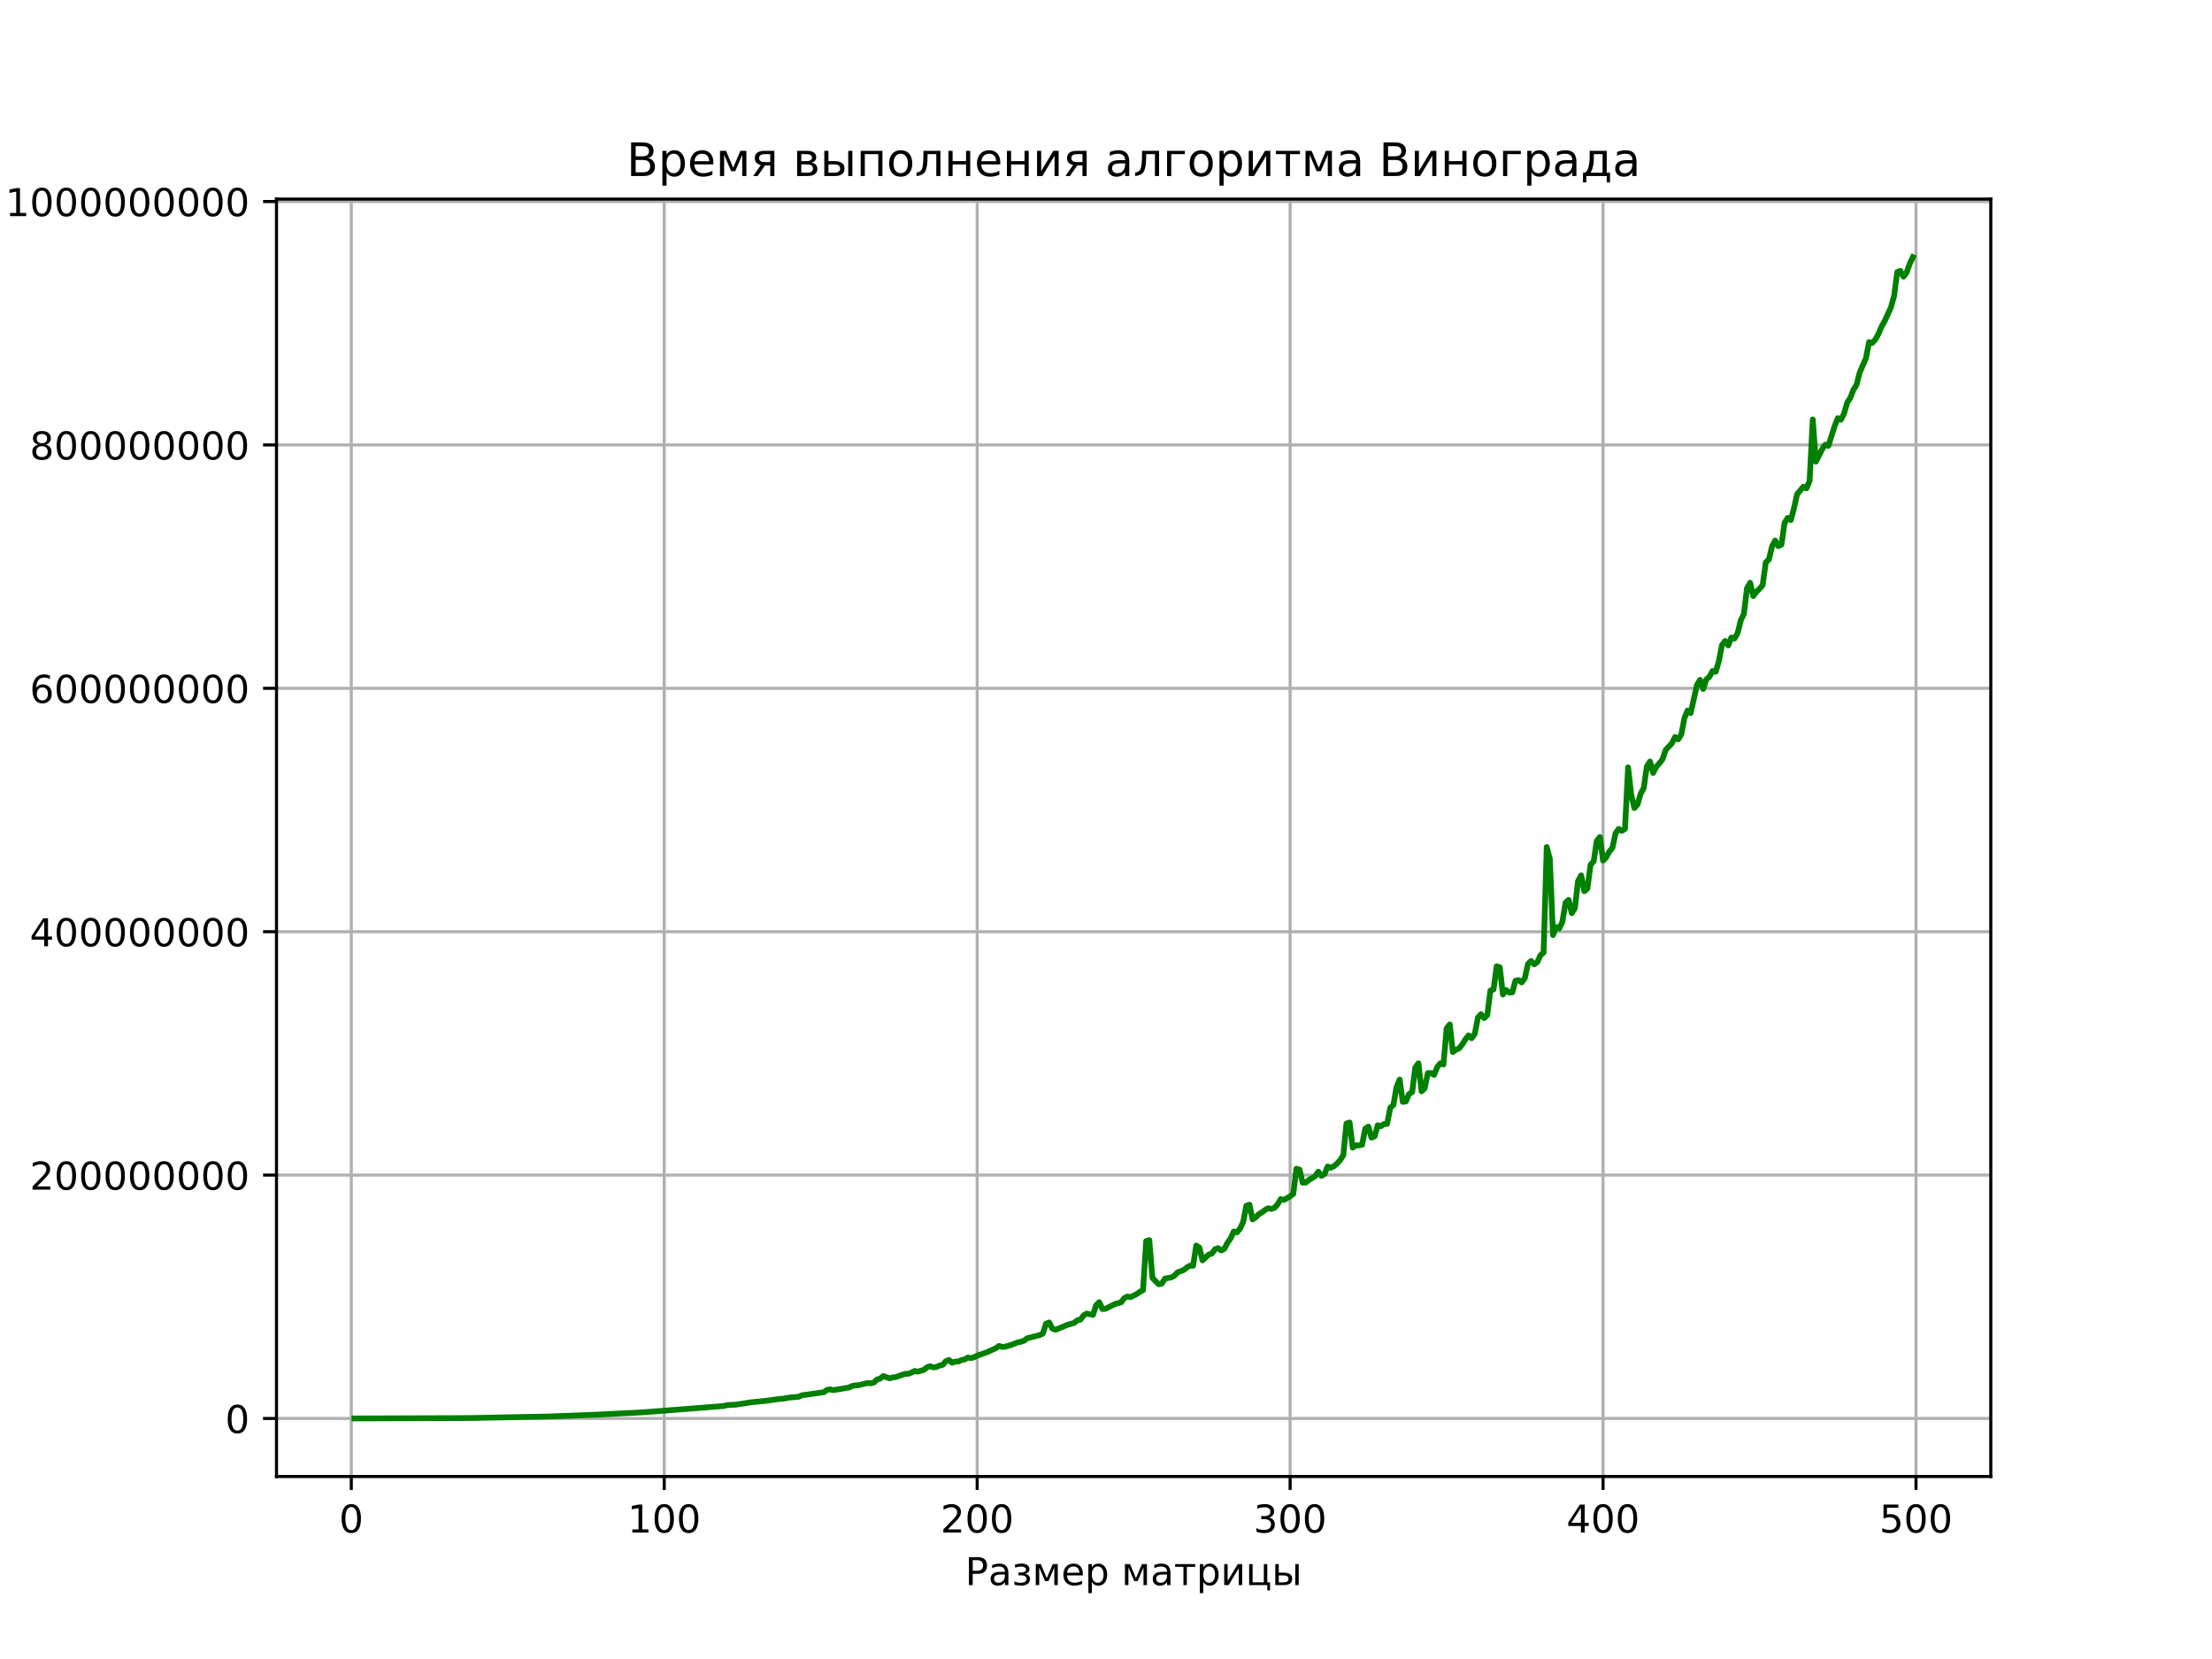
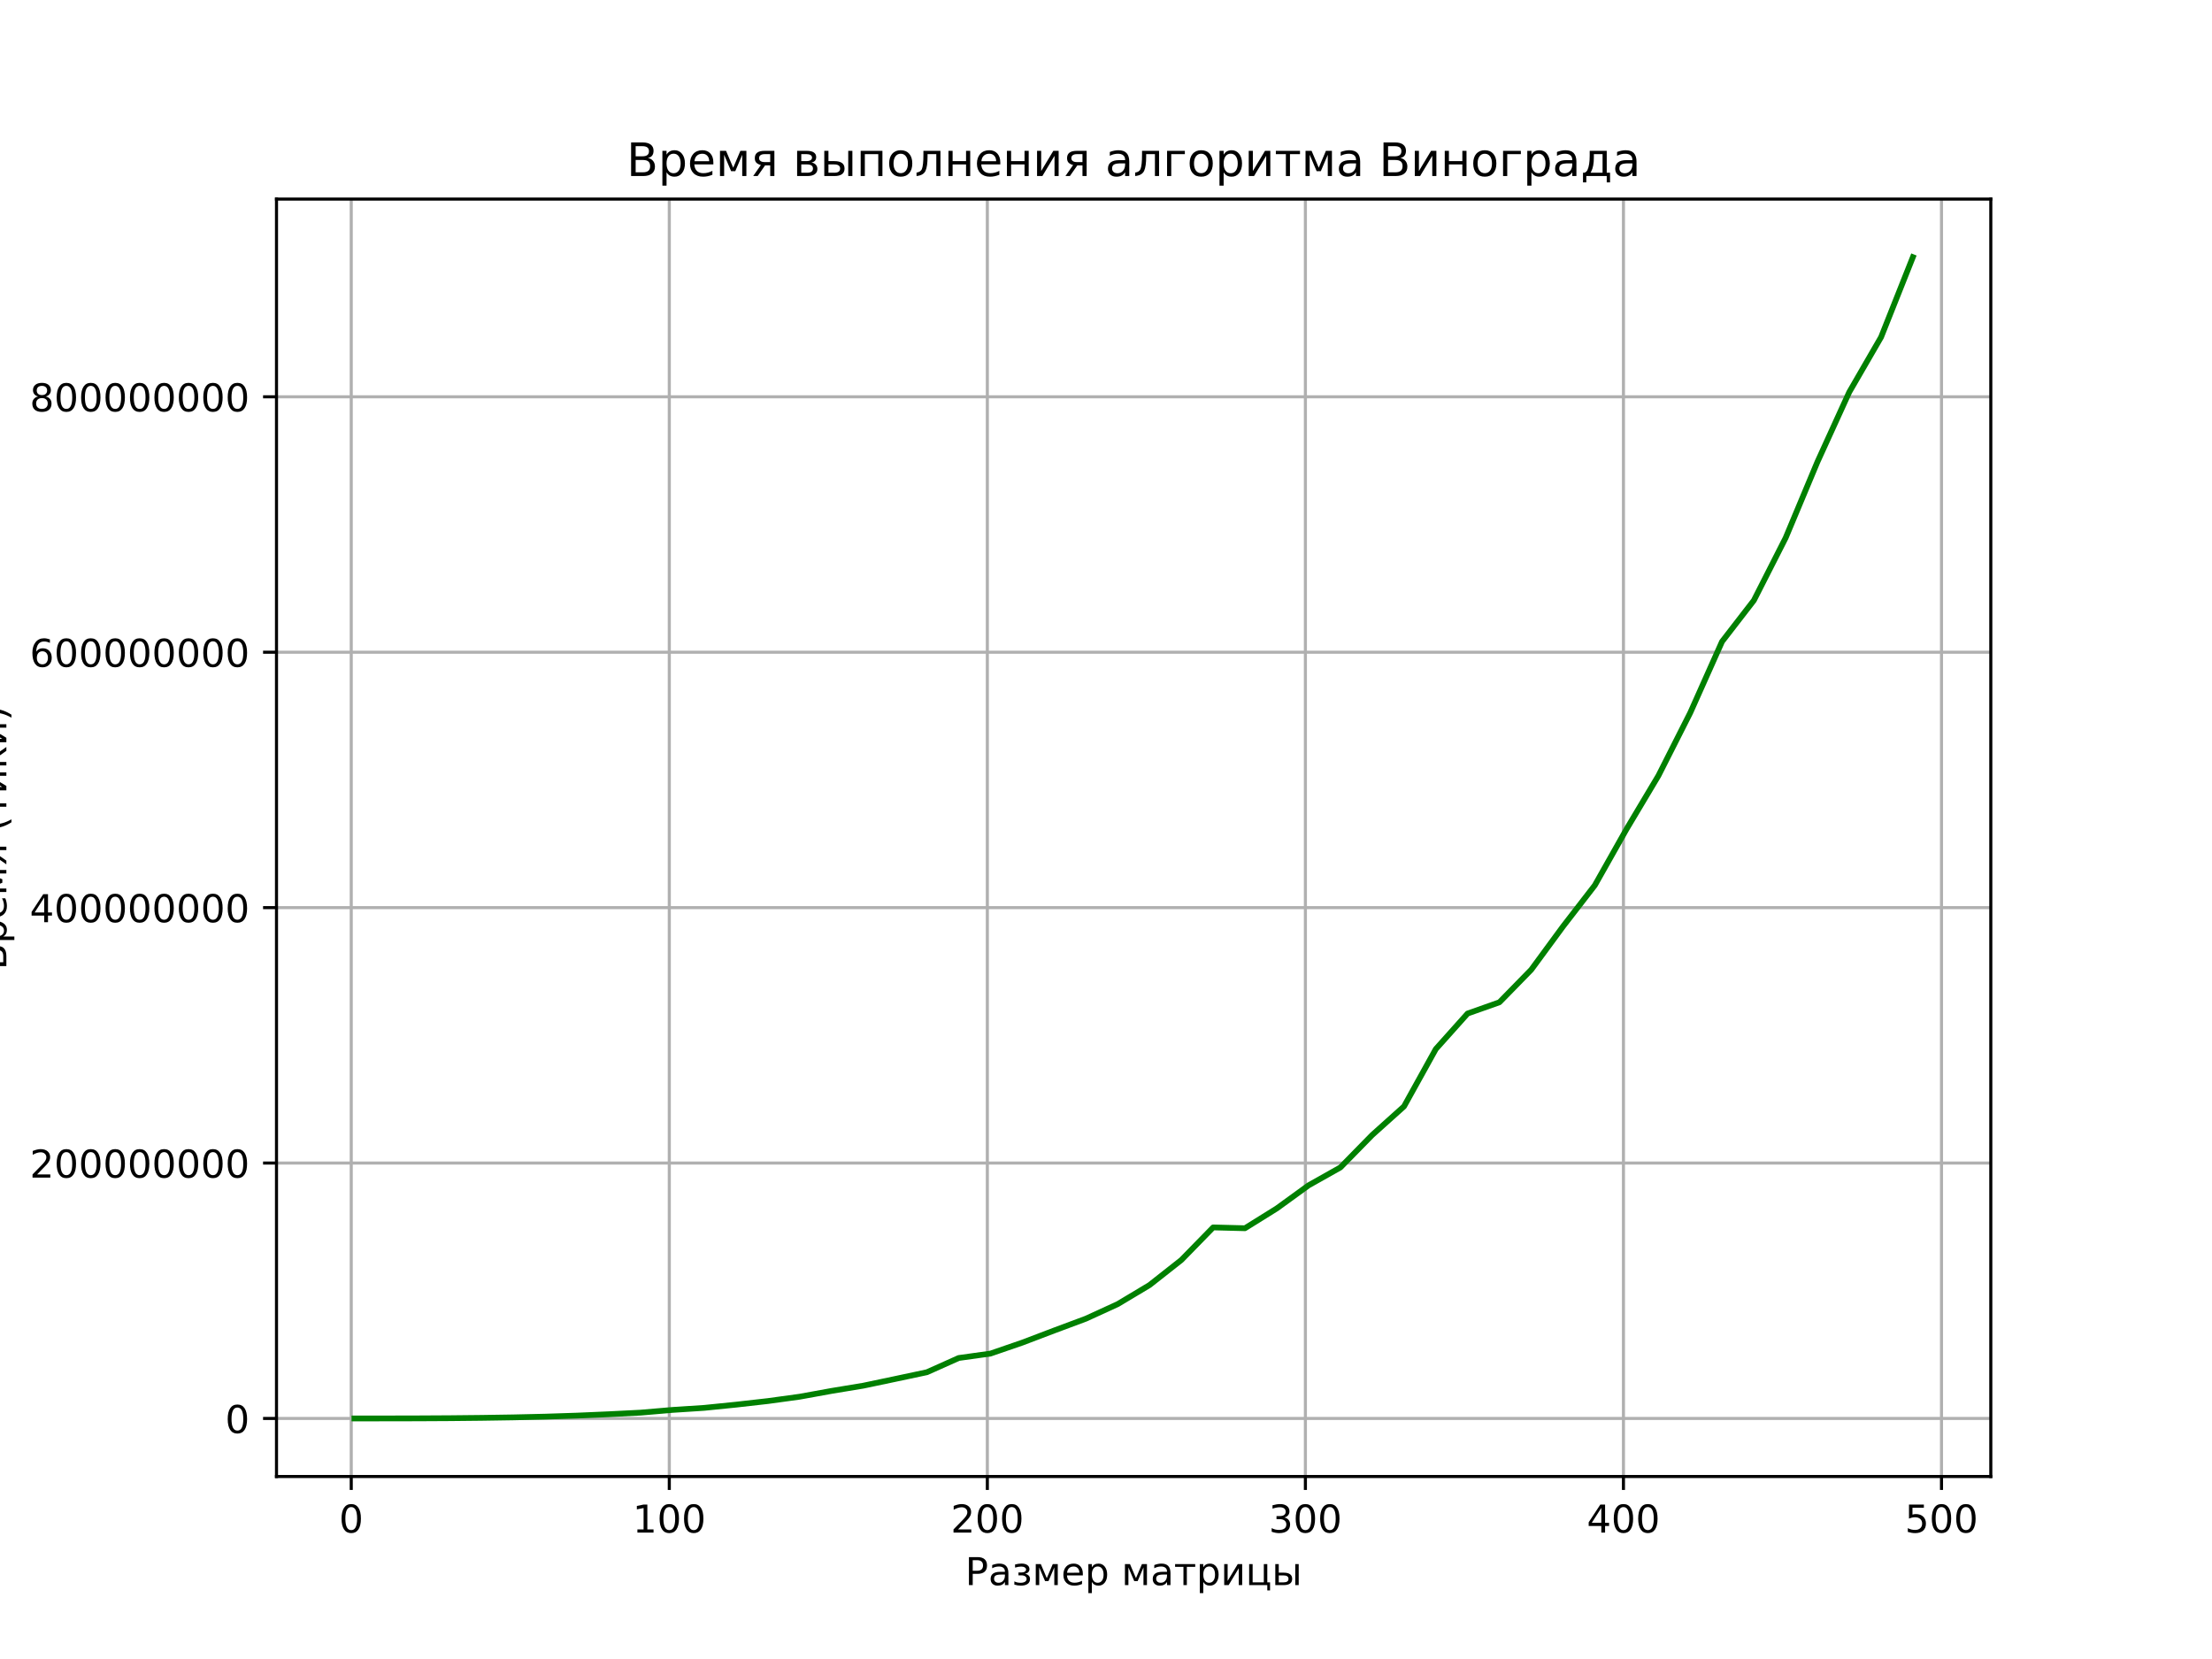
<svg xmlns="http://www.w3.org/2000/svg" xmlns:xlink="http://www.w3.org/1999/xlink" width="576pt" height="432pt" viewBox="0 0 576 432" version="1.1">
  <defs>
    <style type="text/css">*{stroke-linejoin: round; stroke-linecap: butt}</style>
  </defs>
  <g id="figure_1">
    <g id="patch_1">
      <path d="M 0 432  L 576 432  L 576 0  L 0 0  z " style="fill: #ffffff" />
    </g>
    <g id="axes_1">
      <g id="patch_2">
        <path d="M 72 384.48  L 518.4 384.48  L 518.4 51.84  L 72 51.84  z " style="fill: #ffffff" />
      </g>
      <g id="matplotlib.axis_1">
        <g id="xtick_1">
          <g id="line2d_1">
-             <path d="M 91.476 384.48  L 91.476 51.84  " clip-path="url(#pe9d7e190f7)" style="fill: none; stroke: #b0b0b0; stroke-width: 0.8; stroke-linecap: square" />
+             <path d="M 91.463 384.48  L 91.463 51.84  " clip-path="url(#p5a34144f8d)" style="fill: none; stroke: #b0b0b0; stroke-width: 0.8; stroke-linecap: square" />
          </g>
          <g id="line2d_2">
            <defs>
-               <path id="mbb946b64a4" d="M 0 0  L 0 3.5  " style="stroke: #000000; stroke-width: 0.8" />
+               <path id="m8c28c5c00b" d="M 0 0  L 0 3.5  " style="stroke: #000000; stroke-width: 0.8" />
            </defs>
            <g>
-               <use xlink:href="#mbb946b64a4" x="91.476" y="384.48" style="stroke: #000000; stroke-width: 0.8" />
+               <use xlink:href="#m8c28c5c00b" x="91.463" y="384.48" style="stroke: #000000; stroke-width: 0.8" />
            </g>
          </g>
          <g id="text_1">
-             <g transform="translate(88.29476 399.0784) scale(0.1 -0.1)">
+             <g transform="translate(88.28146 399.0784) scale(0.1 -0.1)">
              <defs>
                <path id="DejaVuSans-30" d="M 2034 4250  Q 1547 4250 1301 3770  Q 1056 3291 1056 2328  Q 1056 1369 1301 889  Q 1547 409 2034 409  Q 2525 409 2770 889  Q 3016 1369 3016 2328  Q 3016 3291 2770 3770  Q 2525 4250 2034 4250  z M 2034 4750  Q 2819 4750 3233 4129  Q 3647 3509 3647 2328  Q 3647 1150 3233 529  Q 2819 -91 2034 -91  Q 1250 -91 836 529  Q 422 1150 422 2328  Q 422 3509 836 4129  Q 1250 4750 2034 4750  z " transform="scale(0.015625)" />
              </defs>
              <use xlink:href="#DejaVuSans-30" />
            </g>
          </g>
        </g>
        <g id="xtick_2">
          <g id="line2d_3">
-             <path d="M 172.966 384.48  L 172.966 51.84  " clip-path="url(#pe9d7e190f7)" style="fill: none; stroke: #b0b0b0; stroke-width: 0.8; stroke-linecap: square" />
+             <path d="M 174.283 384.48  L 174.283 51.84  " clip-path="url(#p5a34144f8d)" style="fill: none; stroke: #b0b0b0; stroke-width: 0.8; stroke-linecap: square" />
          </g>
          <g id="line2d_4">
            <g>
-               <use xlink:href="#mbb946b64a4" x="172.966" y="384.48" style="stroke: #000000; stroke-width: 0.8" />
+               <use xlink:href="#m8c28c5c00b" x="174.283" y="384.48" style="stroke: #000000; stroke-width: 0.8" />
            </g>
          </g>
          <g id="text_2">
-             <g transform="translate(163.4219 399.0784) scale(0.1 -0.1)">
+             <g transform="translate(164.739 399.0784) scale(0.1 -0.1)">
              <defs>
                <path id="DejaVuSans-31" d="M 794 531  L 1825 531  L 1825 4091  L 703 3866  L 703 4441  L 1819 4666  L 2450 4666  L 2450 531  L 3481 531  L 3481 0  L 794 0  L 794 531  z " transform="scale(0.015625)" />
              </defs>
              <use xlink:href="#DejaVuSans-31" />
              <use xlink:href="#DejaVuSans-30" transform="translate(63.62305 0)" />
              <use xlink:href="#DejaVuSans-30" transform="translate(127.2461 0)" />
            </g>
          </g>
        </g>
        <g id="xtick_3">
          <g id="line2d_5">
-             <path d="M 254.455 384.48  L 254.455 51.84  " clip-path="url(#pe9d7e190f7)" style="fill: none; stroke: #b0b0b0; stroke-width: 0.8; stroke-linecap: square" />
+             <path d="M 257.103 384.48  L 257.103 51.84  " clip-path="url(#p5a34144f8d)" style="fill: none; stroke: #b0b0b0; stroke-width: 0.8; stroke-linecap: square" />
          </g>
          <g id="line2d_6">
            <g>
-               <use xlink:href="#mbb946b64a4" x="254.455" y="384.48" style="stroke: #000000; stroke-width: 0.8" />
+               <use xlink:href="#m8c28c5c00b" x="257.103" y="384.48" style="stroke: #000000; stroke-width: 0.8" />
            </g>
          </g>
          <g id="text_3">
-             <g transform="translate(244.9115 399.0784) scale(0.1 -0.1)">
+             <g transform="translate(247.559 399.0784) scale(0.1 -0.1)">
              <defs>
                <path id="DejaVuSans-32" d="M 1228 531  L 3431 531  L 3431 0  L 469 0  L 469 531  Q 828 903 1448 1529  Q 2069 2156 2228 2338  Q 2531 2678 2651 2914  Q 2772 3150 2772 3378  Q 2772 3750 2511 3984  Q 2250 4219 1831 4219  Q 1534 4219 1204 4116  Q 875 4013 500 3803  L 500 4441  Q 881 4594 1212 4672  Q 1544 4750 1819 4750  Q 2544 4750 2975 4387  Q 3406 4025 3406 3419  Q 3406 3131 3298 2873  Q 3191 2616 2906 2266  Q 2828 2175 2409 1742  Q 1991 1309 1228 531  z " transform="scale(0.015625)" />
              </defs>
              <use xlink:href="#DejaVuSans-32" />
              <use xlink:href="#DejaVuSans-30" transform="translate(63.62305 0)" />
              <use xlink:href="#DejaVuSans-30" transform="translate(127.2461 0)" />
            </g>
          </g>
        </g>
        <g id="xtick_4">
          <g id="line2d_7">
-             <path d="M 335.945 384.48  L 335.945 51.84  " clip-path="url(#pe9d7e190f7)" style="fill: none; stroke: #b0b0b0; stroke-width: 0.8; stroke-linecap: square" />
+             <path d="M 339.923 384.48  L 339.923 51.84  " clip-path="url(#p5a34144f8d)" style="fill: none; stroke: #b0b0b0; stroke-width: 0.8; stroke-linecap: square" />
          </g>
          <g id="line2d_8">
            <g>
-               <use xlink:href="#mbb946b64a4" x="335.945" y="384.48" style="stroke: #000000; stroke-width: 0.8" />
+               <use xlink:href="#m8c28c5c00b" x="339.923" y="384.48" style="stroke: #000000; stroke-width: 0.8" />
            </g>
          </g>
          <g id="text_4">
-             <g transform="translate(326.401 399.0784) scale(0.1 -0.1)">
+             <g transform="translate(330.3791 399.0784) scale(0.1 -0.1)">
              <defs>
                <path id="DejaVuSans-33" d="M 2597 2516  Q 3050 2419 3304 2112  Q 3559 1806 3559 1356  Q 3559 666 3084 287  Q 2609 -91 1734 -91  Q 1441 -91 1130 -33  Q 819 25 488 141  L 488 750  Q 750 597 1062 519  Q 1375 441 1716 441  Q 2309 441 2620 675  Q 2931 909 2931 1356  Q 2931 1769 2642 2001  Q 2353 2234 1838 2234  L 1294 2234  L 1294 2753  L 1863 2753  Q 2328 2753 2575 2939  Q 2822 3125 2822 3475  Q 2822 3834 2567 4026  Q 2313 4219 1838 4219  Q 1578 4219 1281 4162  Q 984 4106 628 3988  L 628 4550  Q 988 4650 1302 4700  Q 1616 4750 1894 4750  Q 2613 4750 3031 4423  Q 3450 4097 3450 3541  Q 3450 3153 3228 2886  Q 3006 2619 2597 2516  z " transform="scale(0.015625)" />
              </defs>
              <use xlink:href="#DejaVuSans-33" />
              <use xlink:href="#DejaVuSans-30" transform="translate(63.62305 0)" />
              <use xlink:href="#DejaVuSans-30" transform="translate(127.2461 0)" />
            </g>
          </g>
        </g>
        <g id="xtick_5">
          <g id="line2d_9">
-             <path d="M 417.434 384.48  L 417.434 51.84  " clip-path="url(#pe9d7e190f7)" style="fill: none; stroke: #b0b0b0; stroke-width: 0.8; stroke-linecap: square" />
+             <path d="M 422.743 384.48  L 422.743 51.84  " clip-path="url(#p5a34144f8d)" style="fill: none; stroke: #b0b0b0; stroke-width: 0.8; stroke-linecap: square" />
          </g>
          <g id="line2d_10">
            <g>
-               <use xlink:href="#mbb946b64a4" x="417.434" y="384.48" style="stroke: #000000; stroke-width: 0.8" />
+               <use xlink:href="#m8c28c5c00b" x="422.743" y="384.48" style="stroke: #000000; stroke-width: 0.8" />
            </g>
          </g>
          <g id="text_5">
-             <g transform="translate(407.8906 399.0784) scale(0.1 -0.1)">
+             <g transform="translate(413.1991 399.0784) scale(0.1 -0.1)">
              <defs>
                <path id="DejaVuSans-34" d="M 2419 4116  L 825 1625  L 2419 1625  L 2419 4116  z M 2253 4666  L 3047 4666  L 3047 1625  L 3713 1625  L 3713 1100  L 3047 1100  L 3047 0  L 2419 0  L 2419 1100  L 313 1100  L 313 1709  L 2253 4666  z " transform="scale(0.015625)" />
              </defs>
              <use xlink:href="#DejaVuSans-34" />
              <use xlink:href="#DejaVuSans-30" transform="translate(63.62305 0)" />
              <use xlink:href="#DejaVuSans-30" transform="translate(127.2461 0)" />
            </g>
          </g>
        </g>
        <g id="xtick_6">
          <g id="line2d_11">
-             <path d="M 498.924 384.48  L 498.924 51.84  " clip-path="url(#pe9d7e190f7)" style="fill: none; stroke: #b0b0b0; stroke-width: 0.8; stroke-linecap: square" />
+             <path d="M 505.563 384.48  L 505.563 51.84  " clip-path="url(#p5a34144f8d)" style="fill: none; stroke: #b0b0b0; stroke-width: 0.8; stroke-linecap: square" />
          </g>
          <g id="line2d_12">
            <g>
-               <use xlink:href="#mbb946b64a4" x="498.924" y="384.48" style="stroke: #000000; stroke-width: 0.8" />
+               <use xlink:href="#m8c28c5c00b" x="505.563" y="384.48" style="stroke: #000000; stroke-width: 0.8" />
            </g>
          </g>
          <g id="text_6">
-             <g transform="translate(489.3802 399.0784) scale(0.1 -0.1)">
+             <g transform="translate(496.0191 399.0784) scale(0.1 -0.1)">
              <defs>
                <path id="DejaVuSans-35" d="M 691 4666  L 3169 4666  L 3169 4134  L 1269 4134  L 1269 2991  Q 1406 3038 1543 3061  Q 1681 3084 1819 3084  Q 2600 3084 3056 2656  Q 3513 2228 3513 1497  Q 3513 744 3044 326  Q 2575 -91 1722 -91  Q 1428 -91 1123 -41  Q 819 9 494 109  L 494 744  Q 775 591 1075 516  Q 1375 441 1709 441  Q 2250 441 2565 725  Q 2881 1009 2881 1497  Q 2881 1984 2565 2268  Q 2250 2553 1709 2553  Q 1456 2553 1204 2497  Q 953 2441 691 2322  L 691 4666  z " transform="scale(0.015625)" />
              </defs>
              <use xlink:href="#DejaVuSans-35" />
              <use xlink:href="#DejaVuSans-30" transform="translate(63.62305 0)" />
              <use xlink:href="#DejaVuSans-30" transform="translate(127.2461 0)" />
            </g>
          </g>
        </g>
        <g id="text_7">
          <g transform="translate(251.3281 412.7566) scale(0.1 -0.1)">
            <defs>
              <path id="DejaVuSans-420" d="M 1259 4147  L 1259 2394  L 2053 2394  Q 2494 2394 2734 2622  Q 2975 2850 2975 3272  Q 2975 3691 2734 3919  Q 2494 4147 2053 4147  L 1259 4147  z M 628 4666  L 2053 4666  Q 2838 4666 3239 4311  Q 3641 3956 3641 3272  Q 3641 2581 3239 2228  Q 2838 1875 2053 1875  L 1259 1875  L 1259 0  L 628 0  L 628 4666  z " transform="scale(0.015625)" />
              <path id="DejaVuSans-430" d="M 2194 1759  Q 1497 1759 1228 1600  Q 959 1441 959 1056  Q 959 750 1161 570  Q 1363 391 1709 391  Q 2188 391 2477 730  Q 2766 1069 2766 1631  L 2766 1759  L 2194 1759  z M 3341 1997  L 3341 0  L 2766 0  L 2766 531  Q 2569 213 2275 61  Q 1981 -91 1556 -91  Q 1019 -91 701 211  Q 384 513 384 1019  Q 384 1609 779 1909  Q 1175 2209 1959 2209  L 2766 2209  L 2766 2266  Q 2766 2663 2505 2880  Q 2244 3097 1772 3097  Q 1472 3097 1187 3025  Q 903 2953 641 2809  L 641 3341  Q 956 3463 1253 3523  Q 1550 3584 1831 3584  Q 2591 3584 2966 3190  Q 3341 2797 3341 1997  z " transform="scale(0.015625)" />
              <path id="DejaVuSans-437" d="M 2206 1888  Q 2594 1813 2809 1584  Q 3025 1356 3025 1019  Q 3025 478 2622 193  Q 2219 -91 1475 -91  Q 1225 -91 961 -47  Q 697 -3 416 84  L 416 619  Q 638 503 903 445  Q 1169 388 1459 388  Q 1931 388 2195 563  Q 2459 738 2459 1019  Q 2459 1294 2225 1461  Q 1991 1628 1563 1628  L 1100 1628  L 1100 2103  L 1584 2103  Q 1947 2103 2158 2242  Q 2369 2381 2369 2600  Q 2369 2800 2151 2944  Q 1934 3088 1563 3088  Q 1341 3088 1089 3047  Q 838 3006 534 2916  L 534 3438  Q 841 3513 1106 3550  Q 1372 3588 1609 3588  Q 2222 3588 2576 3342  Q 2931 3097 2931 2656  Q 2931 2366 2743 2164  Q 2556 1963 2206 1888  z " transform="scale(0.015625)" />
              <path id="DejaVuSans-43c" d="M 581 3500  L 1422 3500  L 2416 1156  L 3413 3500  L 4247 3500  L 4247 0  L 3669 0  L 3669 2950  L 2703 672  L 2128 672  L 1159 2950  L 1159 0  L 581 0  L 581 3500  z " transform="scale(0.015625)" />
              <path id="DejaVuSans-435" d="M 3597 1894  L 3597 1613  L 953 1613  Q 991 1019 1311 708  Q 1631 397 2203 397  Q 2534 397 2845 478  Q 3156 559 3463 722  L 3463 178  Q 3153 47 2828 -22  Q 2503 -91 2169 -91  Q 1331 -91 842 396  Q 353 884 353 1716  Q 353 2575 817 3079  Q 1281 3584 2069 3584  Q 2775 3584 3186 3129  Q 3597 2675 3597 1894  z M 3022 2063  Q 3016 2534 2758 2815  Q 2500 3097 2075 3097  Q 1594 3097 1305 2825  Q 1016 2553 972 2059  L 3022 2063  z " transform="scale(0.015625)" />
              <path id="DejaVuSans-440" d="M 1159 525  L 1159 -1331  L 581 -1331  L 581 3500  L 1159 3500  L 1159 2969  Q 1341 3281 1617 3432  Q 1894 3584 2278 3584  Q 2916 3584 3314 3078  Q 3713 2572 3713 1747  Q 3713 922 3314 415  Q 2916 -91 2278 -91  Q 1894 -91 1617 61  Q 1341 213 1159 525  z M 3116 1747  Q 3116 2381 2855 2742  Q 2594 3103 2138 3103  Q 1681 3103 1420 2742  Q 1159 2381 1159 1747  Q 1159 1113 1420 752  Q 1681 391 2138 391  Q 2594 391 2855 752  Q 3116 1113 3116 1747  z " transform="scale(0.015625)" />
              <path id="DejaVuSans-20" transform="scale(0.015625)" />
              <path id="DejaVuSans-442" d="M 188 3500  L 3541 3500  L 3541 3041  L 2147 3041  L 2147 0  L 1581 0  L 1581 3041  L 188 3041  L 188 3500  z " transform="scale(0.015625)" />
              <path id="DejaVuSans-438" d="M 3578 3500  L 3578 0  L 3006 0  L 3006 2809  L 1319 0  L 581 0  L 581 3500  L 1153 3500  L 1153 697  L 2838 3500  L 3578 3500  z " transform="scale(0.015625)" />
              <path id="DejaVuSans-446" d="M 3603 0  L 581 0  L 581 3500  L 1159 3500  L 1159 459  L 3025 459  L 3025 3500  L 3603 3500  L 3603 459  L 4063 459  L 4063 -884  L 3603 -884  L 3603 0  z " transform="scale(0.015625)" />
              <path id="DejaVuSans-44b" d="M 3907 3500  L 4482 3500  L 4482 0  L 3907 0  L 3907 3500  z M 4195 3584  L 4195 3584  z M 2781 1038  Q 2781 1319 2576 1466  Q 2372 1613 1978 1613  L 1159 1613  L 1159 459  L 1978 459  Q 2372 459 2576 607  Q 2781 756 2781 1038  z M 581 3500  L 1159 3500  L 1159 2072  L 2003 2072  Q 2672 2072 3033 1817  Q 3394 1563 3394 1038  Q 3394 513 3033 256  Q 2672 0 2003 0  L 581 0  L 581 3500  z " transform="scale(0.015625)" />
            </defs>
            <use xlink:href="#DejaVuSans-420" />
            <use xlink:href="#DejaVuSans-430" transform="translate(60.30273 0)" />
            <use xlink:href="#DejaVuSans-437" transform="translate(121.582 0)" />
            <use xlink:href="#DejaVuSans-43c" transform="translate(174.7559 0)" />
            <use xlink:href="#DejaVuSans-435" transform="translate(250.1953 0)" />
            <use xlink:href="#DejaVuSans-440" transform="translate(311.7188 0)" />
            <use xlink:href="#DejaVuSans-20" transform="translate(375.1953 0)" />
            <use xlink:href="#DejaVuSans-43c" transform="translate(406.9824 0)" />
            <use xlink:href="#DejaVuSans-430" transform="translate(482.4219 0)" />
            <use xlink:href="#DejaVuSans-442" transform="translate(543.7012 0)" />
            <use xlink:href="#DejaVuSans-440" transform="translate(601.9531 0)" />
            <use xlink:href="#DejaVuSans-438" transform="translate(665.4297 0)" />
            <use xlink:href="#DejaVuSans-446" transform="translate(730.4199 0)" />
            <use xlink:href="#DejaVuSans-44b" transform="translate(798.4863 0)" />
          </g>
        </g>
      </g>
      <g id="matplotlib.axis_2">
        <g id="ytick_1">
          <g id="line2d_13">
-             <path d="M 72 369.36  L 518.4 369.36  " clip-path="url(#pe9d7e190f7)" style="fill: none; stroke: #b0b0b0; stroke-width: 0.8; stroke-linecap: square" />
+             <path d="M 72 369.36  L 518.4 369.36  " clip-path="url(#p5a34144f8d)" style="fill: none; stroke: #b0b0b0; stroke-width: 0.8; stroke-linecap: square" />
          </g>
          <g id="line2d_14">
            <defs>
-               <path id="mce02e1ef1f" d="M 0 0  L -3.5 0  " style="stroke: #000000; stroke-width: 0.8" />
+               <path id="ma55bbaac6e" d="M 0 0  L -3.5 0  " style="stroke: #000000; stroke-width: 0.8" />
            </defs>
            <g>
-               <use xlink:href="#mce02e1ef1f" x="72" y="369.36" style="stroke: #000000; stroke-width: 0.8" />
+               <use xlink:href="#ma55bbaac6e" x="72" y="369.36" style="stroke: #000000; stroke-width: 0.8" />
            </g>
          </g>
          <g id="text_8">
            <g transform="translate(58.6375 373.1593) scale(0.1 -0.1)">
              <use xlink:href="#DejaVuSans-30" />
            </g>
          </g>
        </g>
        <g id="ytick_2">
          <g id="line2d_15">
-             <path d="M 72 305.983  L 518.4 305.983  " clip-path="url(#pe9d7e190f7)" style="fill: none; stroke: #b0b0b0; stroke-width: 0.8; stroke-linecap: square" />
+             <path d="M 72 302.85  L 518.4 302.85  " clip-path="url(#p5a34144f8d)" style="fill: none; stroke: #b0b0b0; stroke-width: 0.8; stroke-linecap: square" />
          </g>
          <g id="line2d_16">
            <g>
-               <use xlink:href="#mce02e1ef1f" x="72" y="305.983" style="stroke: #000000; stroke-width: 0.8" />
+               <use xlink:href="#ma55bbaac6e" x="72" y="302.85" style="stroke: #000000; stroke-width: 0.8" />
            </g>
          </g>
          <g id="text_9">
-             <g transform="translate(7.7375 309.7826) scale(0.1 -0.1)">
+             <g transform="translate(7.7375 306.6495) scale(0.1 -0.1)">
              <use xlink:href="#DejaVuSans-32" />
              <use xlink:href="#DejaVuSans-30" transform="translate(63.62305 0)" />
              <use xlink:href="#DejaVuSans-30" transform="translate(127.2461 0)" />
              <use xlink:href="#DejaVuSans-30" transform="translate(190.8691 0)" />
              <use xlink:href="#DejaVuSans-30" transform="translate(254.4922 0)" />
              <use xlink:href="#DejaVuSans-30" transform="translate(318.1152 0)" />
              <use xlink:href="#DejaVuSans-30" transform="translate(381.7383 0)" />
              <use xlink:href="#DejaVuSans-30" transform="translate(445.3613 0)" />
              <use xlink:href="#DejaVuSans-30" transform="translate(508.9844 0)" />
            </g>
          </g>
        </g>
        <g id="ytick_3">
          <g id="line2d_17">
-             <path d="M 72 242.607  L 518.4 242.607  " clip-path="url(#pe9d7e190f7)" style="fill: none; stroke: #b0b0b0; stroke-width: 0.8; stroke-linecap: square" />
+             <path d="M 72 236.341  L 518.4 236.341  " clip-path="url(#p5a34144f8d)" style="fill: none; stroke: #b0b0b0; stroke-width: 0.8; stroke-linecap: square" />
          </g>
          <g id="line2d_18">
            <g>
-               <use xlink:href="#mce02e1ef1f" x="72" y="242.607" style="stroke: #000000; stroke-width: 0.8" />
+               <use xlink:href="#ma55bbaac6e" x="72" y="236.341" style="stroke: #000000; stroke-width: 0.8" />
            </g>
          </g>
          <g id="text_10">
-             <g transform="translate(7.7375 246.406) scale(0.1 -0.1)">
+             <g transform="translate(7.7375 240.1398) scale(0.1 -0.1)">
              <use xlink:href="#DejaVuSans-34" />
              <use xlink:href="#DejaVuSans-30" transform="translate(63.62305 0)" />
              <use xlink:href="#DejaVuSans-30" transform="translate(127.2461 0)" />
              <use xlink:href="#DejaVuSans-30" transform="translate(190.8691 0)" />
              <use xlink:href="#DejaVuSans-30" transform="translate(254.4922 0)" />
              <use xlink:href="#DejaVuSans-30" transform="translate(318.1152 0)" />
              <use xlink:href="#DejaVuSans-30" transform="translate(381.7383 0)" />
              <use xlink:href="#DejaVuSans-30" transform="translate(445.3613 0)" />
              <use xlink:href="#DejaVuSans-30" transform="translate(508.9844 0)" />
            </g>
          </g>
        </g>
        <g id="ytick_4">
          <g id="line2d_19">
-             <path d="M 72 179.23  L 518.4 179.23  " clip-path="url(#pe9d7e190f7)" style="fill: none; stroke: #b0b0b0; stroke-width: 0.8; stroke-linecap: square" />
+             <path d="M 72 169.831  L 518.4 169.831  " clip-path="url(#p5a34144f8d)" style="fill: none; stroke: #b0b0b0; stroke-width: 0.8; stroke-linecap: square" />
          </g>
          <g id="line2d_20">
            <g>
-               <use xlink:href="#mce02e1ef1f" x="72" y="179.23" style="stroke: #000000; stroke-width: 0.8" />
+               <use xlink:href="#ma55bbaac6e" x="72" y="169.831" style="stroke: #000000; stroke-width: 0.8" />
            </g>
          </g>
          <g id="text_11">
-             <g transform="translate(7.7375 183.0293) scale(0.1 -0.1)">
+             <g transform="translate(7.7375 173.63) scale(0.1 -0.1)">
              <defs>
                <path id="DejaVuSans-36" d="M 2113 2584  Q 1688 2584 1439 2293  Q 1191 2003 1191 1497  Q 1191 994 1439 701  Q 1688 409 2113 409  Q 2538 409 2786 701  Q 3034 994 3034 1497  Q 3034 2003 2786 2293  Q 2538 2584 2113 2584  z M 3366 4563  L 3366 3988  Q 3128 4100 2886 4159  Q 2644 4219 2406 4219  Q 1781 4219 1451 3797  Q 1122 3375 1075 2522  Q 1259 2794 1537 2939  Q 1816 3084 2150 3084  Q 2853 3084 3261 2657  Q 3669 2231 3669 1497  Q 3669 778 3244 343  Q 2819 -91 2113 -91  Q 1303 -91 875 529  Q 447 1150 447 2328  Q 447 3434 972 4092  Q 1497 4750 2381 4750  Q 2619 4750 2861 4703  Q 3103 4656 3366 4563  z " transform="scale(0.015625)" />
              </defs>
              <use xlink:href="#DejaVuSans-36" />
              <use xlink:href="#DejaVuSans-30" transform="translate(63.62305 0)" />
              <use xlink:href="#DejaVuSans-30" transform="translate(127.2461 0)" />
              <use xlink:href="#DejaVuSans-30" transform="translate(190.8691 0)" />
              <use xlink:href="#DejaVuSans-30" transform="translate(254.4922 0)" />
              <use xlink:href="#DejaVuSans-30" transform="translate(318.1152 0)" />
              <use xlink:href="#DejaVuSans-30" transform="translate(381.7383 0)" />
              <use xlink:href="#DejaVuSans-30" transform="translate(445.3613 0)" />
              <use xlink:href="#DejaVuSans-30" transform="translate(508.9844 0)" />
            </g>
          </g>
        </g>
        <g id="ytick_5">
          <g id="line2d_21">
-             <path d="M 72 115.853  L 518.4 115.853  " clip-path="url(#pe9d7e190f7)" style="fill: none; stroke: #b0b0b0; stroke-width: 0.8; stroke-linecap: square" />
+             <path d="M 72 103.321  L 518.4 103.321  " clip-path="url(#p5a34144f8d)" style="fill: none; stroke: #b0b0b0; stroke-width: 0.8; stroke-linecap: square" />
          </g>
          <g id="line2d_22">
            <g>
-               <use xlink:href="#mce02e1ef1f" x="72" y="115.853" style="stroke: #000000; stroke-width: 0.8" />
+               <use xlink:href="#ma55bbaac6e" x="72" y="103.321" style="stroke: #000000; stroke-width: 0.8" />
            </g>
          </g>
          <g id="text_12">
-             <g transform="translate(7.7375 119.6527) scale(0.1 -0.1)">
+             <g transform="translate(7.7375 107.1203) scale(0.1 -0.1)">
              <defs>
                <path id="DejaVuSans-38" d="M 2034 2216  Q 1584 2216 1326 1975  Q 1069 1734 1069 1313  Q 1069 891 1326 650  Q 1584 409 2034 409  Q 2484 409 2743 651  Q 3003 894 3003 1313  Q 3003 1734 2745 1975  Q 2488 2216 2034 2216  z M 1403 2484  Q 997 2584 770 2862  Q 544 3141 544 3541  Q 544 4100 942 4425  Q 1341 4750 2034 4750  Q 2731 4750 3128 4425  Q 3525 4100 3525 3541  Q 3525 3141 3298 2862  Q 3072 2584 2669 2484  Q 3125 2378 3379 2068  Q 3634 1759 3634 1313  Q 3634 634 3220 271  Q 2806 -91 2034 -91  Q 1263 -91 848 271  Q 434 634 434 1313  Q 434 1759 690 2068  Q 947 2378 1403 2484  z M 1172 3481  Q 1172 3119 1398 2916  Q 1625 2713 2034 2713  Q 2441 2713 2670 2916  Q 2900 3119 2900 3481  Q 2900 3844 2670 4047  Q 2441 4250 2034 4250  Q 1625 4250 1398 4047  Q 1172 3844 1172 3481  z " transform="scale(0.015625)" />
              </defs>
              <use xlink:href="#DejaVuSans-38" />
              <use xlink:href="#DejaVuSans-30" transform="translate(63.62305 0)" />
              <use xlink:href="#DejaVuSans-30" transform="translate(127.2461 0)" />
              <use xlink:href="#DejaVuSans-30" transform="translate(190.8691 0)" />
              <use xlink:href="#DejaVuSans-30" transform="translate(254.4922 0)" />
              <use xlink:href="#DejaVuSans-30" transform="translate(318.1152 0)" />
              <use xlink:href="#DejaVuSans-30" transform="translate(381.7383 0)" />
              <use xlink:href="#DejaVuSans-30" transform="translate(445.3613 0)" />
              <use xlink:href="#DejaVuSans-30" transform="translate(508.9844 0)" />
            </g>
          </g>
        </g>
-         <g id="ytick_6">
-           <g id="line2d_23">
-             <path d="M 72 52.477  L 518.4 52.477  " clip-path="url(#pe9d7e190f7)" style="fill: none; stroke: #b0b0b0; stroke-width: 0.8; stroke-linecap: square" />
-           </g>
-           <g id="line2d_24">
-             <g>
-               <use xlink:href="#mce02e1ef1f" x="72" y="52.477" style="stroke: #000000; stroke-width: 0.8" />
-             </g>
-           </g>
-           <g id="text_13">
-             <g transform="translate(1.375 56.27602) scale(0.1 -0.1)">
-               <use xlink:href="#DejaVuSans-31" />
-               <use xlink:href="#DejaVuSans-30" transform="translate(63.62305 0)" />
-               <use xlink:href="#DejaVuSans-30" transform="translate(127.2461 0)" />
-               <use xlink:href="#DejaVuSans-30" transform="translate(190.8691 0)" />
-               <use xlink:href="#DejaVuSans-30" transform="translate(254.4922 0)" />
-               <use xlink:href="#DejaVuSans-30" transform="translate(318.1152 0)" />
-               <use xlink:href="#DejaVuSans-30" transform="translate(381.7383 0)" />
-               <use xlink:href="#DejaVuSans-30" transform="translate(445.3613 0)" />
-               <use xlink:href="#DejaVuSans-30" transform="translate(508.9844 0)" />
-               <use xlink:href="#DejaVuSans-30" transform="translate(572.6074 0)" />
-             </g>
-           </g>
-         </g>
-         <g id="text_14">
-           <g transform="translate(-4.704688 252.5428) rotate(-90) scale(0.1 -0.1)">
+         <g id="text_13">
+           <g transform="translate(1.657812 252.5428) rotate(-90) scale(0.1 -0.1)">
            <defs>
              <path id="DejaVuSans-412" d="M 1259 2228  L 1259 519  L 2272 519  Q 2781 519 3026 730  Q 3272 941 3272 1375  Q 3272 1813 3026 2020  Q 2781 2228 2272 2228  L 1259 2228  z M 1259 4147  L 1259 2741  L 2194 2741  Q 2656 2741 2882 2914  Q 3109 3088 3109 3444  Q 3109 3797 2882 3972  Q 2656 4147 2194 4147  L 1259 4147  z M 628 4666  L 2241 4666  Q 2963 4666 3353 4366  Q 3744 4066 3744 3513  Q 3744 3084 3544 2831  Q 3344 2578 2956 2516  Q 3422 2416 3680 2098  Q 3938 1781 3938 1306  Q 3938 681 3513 340  Q 3088 0 2303 0  L 628 0  L 628 4666  z " transform="scale(0.015625)" />
              <path id="DejaVuSans-44f" d="M 1181 2491  Q 1181 2231 1381 2084  Q 1581 1938 1953 1938  L 2728 1938  L 2728 3041  L 1953 3041  Q 1581 3041 1381 2897  Q 1181 2753 1181 2491  z M 363 0  L 1431 1534  Q 1069 1616 828 1830  Q 588 2044 588 2491  Q 588 2997 923 3248  Q 1259 3500 1938 3500  L 3306 3500  L 3306 0  L 2728 0  L 2728 1478  L 2013 1478  L 981 0  L 363 0  z " transform="scale(0.015625)" />
              <path id="DejaVuSans-28" d="M 1984 4856  Q 1566 4138 1362 3434  Q 1159 2731 1159 2009  Q 1159 1288 1364 580  Q 1569 -128 1984 -844  L 1484 -844  Q 1016 -109 783 600  Q 550 1309 550 2009  Q 550 2706 781 3412  Q 1013 4119 1484 4856  L 1984 4856  z " transform="scale(0.015625)" />
              <path id="DejaVuSans-43a" d="M 581 3500  L 1153 3500  L 1153 1856  L 2775 3500  L 3481 3500  L 2144 2147  L 3653 0  L 3009 0  L 1769 1766  L 1153 1141  L 1153 0  L 581 0  L 581 3500  z " transform="scale(0.015625)" />
              <path id="DejaVuSans-29" d="M 513 4856  L 1013 4856  Q 1481 4119 1714 3412  Q 1947 2706 1947 2009  Q 1947 1309 1714 600  Q 1481 -109 1013 -844  L 513 -844  Q 928 -128 1133 580  Q 1338 1288 1338 2009  Q 1338 2731 1133 3434  Q 928 4138 513 4856  z " transform="scale(0.015625)" />
            </defs>
            <use xlink:href="#DejaVuSans-412" />
            <use xlink:href="#DejaVuSans-440" transform="translate(68.60352 0)" />
            <use xlink:href="#DejaVuSans-435" transform="translate(132.0801 0)" />
            <use xlink:href="#DejaVuSans-43c" transform="translate(193.6035 0)" />
            <use xlink:href="#DejaVuSans-44f" transform="translate(269.043 0)" />
            <use xlink:href="#DejaVuSans-20" transform="translate(329.1992 0)" />
            <use xlink:href="#DejaVuSans-28" transform="translate(360.9863 0)" />
            <use xlink:href="#DejaVuSans-442" transform="translate(400 0)" />
            <use xlink:href="#DejaVuSans-438" transform="translate(458.252 0)" />
            <use xlink:href="#DejaVuSans-43a" transform="translate(523.2422 0)" />
            <use xlink:href="#DejaVuSans-438" transform="translate(583.6426 0)" />
            <use xlink:href="#DejaVuSans-29" transform="translate(648.6328 0)" />
          </g>
        </g>
      </g>
-       <g id="line2d_25">
-         <path d="M 92.291 369.36  L 119.997 369.268  L 123.257 369.236  L 142.814 368.85  L 153.408 368.454  L 155.853 368.347  L 166.446 367.816  L 168.891 367.649  L 171.336 367.467  L 188.449 366.123  L 189.264 365.897  L 191.708 365.751  L 195.783 365.127  L 199.042 364.813  L 203.117 364.265  L 203.932 364.216  L 205.561 363.918  L 208.006 363.708  L 208.821 363.331  L 214.525 362.531  L 215.34 361.923  L 216.155 361.779  L 216.97 361.99  L 221.044 361.315  L 221.859 360.926  L 222.674 360.751  L 223.489 360.715  L 225.934 360.128  L 226.749 360.206  L 227.564 360.005  L 228.379 359.205  L 229.193 358.995  L 230.008 358.314  L 231.638 358.913  L 232.453 358.676  L 233.268 358.581  L 234.898 358.004  L 235.713 357.743  L 236.527 357.731  L 237.342 357.423  L 238.157 356.994  L 238.972 357.174  L 240.602 356.684  L 241.417 356.015  L 242.232 355.786  L 243.047 356.068  L 243.862 355.947  L 244.676 355.576  L 245.491 355.4  L 246.306 354.442  L 247.121 354.134  L 247.936 354.857  L 248.751 354.555  L 249.566 354.523  L 250.381 354.141  L 251.196 353.993  L 252.011 353.499  L 252.825 353.661  L 253.64 353.424  L 254.455 352.998  L 256.9 352.162  L 259.345 351.043  L 260.159 350.47  L 260.974 350.747  L 261.789 350.66  L 263.419 350.175  L 265.049 349.538  L 265.864 349.393  L 266.679 349.098  L 267.494 348.479  L 270.753 347.654  L 271.568 347.223  L 272.383 344.672  L 273.198 344.37  L 274.013 345.948  L 274.828 346.28  L 278.087 344.942  L 279.717 344.476  L 280.532 343.803  L 281.347 343.628  L 282.162 342.535  L 282.977 342.044  L 284.606 342.4  L 285.421 339.884  L 286.236 339.077  L 287.051 340.857  L 287.866 340.815  L 290.311 339.578  L 291.94 339.113  L 292.755 338.028  L 293.57 337.611  L 294.385 337.776  L 296.015 336.961  L 296.83 336.37  L 297.645 335.95  L 298.46 323.176  L 299.274 322.908  L 300.089 332.781  L 301.719 334.413  L 302.534 334.256  L 303.349 332.949  L 304.979 332.636  L 305.794 332.209  L 306.609 331.318  L 308.238 330.714  L 309.053 330.048  L 309.868 329.579  L 310.683 329.61  L 311.498 324.338  L 312.313 324.866  L 313.128 328.19  L 314.758 326.683  L 315.572 326.42  L 316.387 325.294  L 317.202 325.021  L 318.017 325.61  L 318.832 325.171  L 319.647 323.604  L 320.462 322.444  L 321.277 320.676  L 322.092 320.915  L 322.906 319.917  L 323.721 318.203  L 324.536 313.99  L 325.351 313.695  L 326.166 317.522  L 326.981 316.986  L 327.796 316.17  L 328.611 315.682  L 329.426 315.061  L 330.241 314.617  L 331.055 314.8  L 331.87 314.527  L 332.685 313.61  L 333.5 312.237  L 334.315 312.461  L 335.945 311.516  L 336.76 310.921  L 337.575 304.338  L 338.389 304.565  L 339.204 307.971  L 340.019 307.939  L 340.834 307.263  L 342.464 306.289  L 343.279 305.089  L 344.094 306.198  L 344.909 305.716  L 345.724 303.749  L 346.538 304.1  L 347.353 303.661  L 348.168 302.977  L 348.983 302.071  L 349.798 300.803  L 350.613 292.58  L 351.428 292.288  L 352.243 298.848  L 353.058 298.247  L 353.873 298.252  L 354.687 298.102  L 355.502 293.895  L 356.317 293.362  L 357.132 296.243  L 357.947 295.916  L 358.762 293.008  L 359.577 293.27  L 360.392 292.694  L 361.207 292.665  L 362.021 288.453  L 362.836 287.744  L 363.651 283.083  L 364.466 281.106  L 365.281 286.93  L 366.096 286.803  L 366.911 284.868  L 367.726 284.39  L 368.541 277.962  L 369.356 276.871  L 370.17 284.177  L 370.985 283.391  L 371.8 279.422  L 372.615 279.422  L 373.43 279.9  L 374.245 277.887  L 375.06 276.877  L 375.875 277.2  L 376.69 267.825  L 377.504 266.753  L 378.319 273.949  L 379.134 273.349  L 379.949 272.986  L 380.764 271.959  L 381.579 270.678  L 382.394 269.609  L 383.209 270.356  L 384.024 269.229  L 384.839 264.995  L 385.653 264.092  L 386.468 265.107  L 387.283 264.321  L 388.098 257.936  L 388.913 257.649  L 389.728 251.632  L 390.543 251.902  L 391.358 258.979  L 392.173 257.788  L 392.988 258.478  L 393.802 258.404  L 394.617 255.385  L 395.432 255.223  L 396.247 255.821  L 397.062 254.703  L 397.877 251.028  L 398.692 250.233  L 399.507 251.114  L 400.322 250.533  L 401.136 248.745  L 401.951 248.029  L 402.766 220.551  L 403.581 223.704  L 404.396 243.488  L 405.211 241.386  L 406.026 241.761  L 406.841 240.048  L 407.656 235.068  L 408.471 234.334  L 409.285 237.797  L 410.1 236.479  L 410.915 229.437  L 411.73 227.954  L 412.545 232.076  L 413.36 231.396  L 414.175 225.2  L 414.99 224.284  L 415.805 218.914  L 416.619 217.972  L 417.434 224.098  L 418.249 223.25  L 419.064 221.722  L 419.879 220.769  L 420.694 216.952  L 421.509 215.841  L 422.324 216.362  L 423.139 215.843  L 423.954 199.814  L 424.768 206.93  L 425.583 210.423  L 426.398 209.494  L 427.213 206.713  L 428.028 205.208  L 428.843 199.566  L 429.658 198.297  L 430.473 201.281  L 431.288 199.648  L 432.103 198.777  L 432.917 197.697  L 433.732 195.312  L 435.362 193.54  L 436.177 191.922  L 436.992 192.545  L 437.807 191.254  L 438.622 186.998  L 439.437 185.011  L 440.251 185.678  L 441.881 178.399  L 442.696 177.028  L 443.511 179.406  L 444.326 176.914  L 445.141 176.211  L 445.956 174.709  L 446.771 174.929  L 447.586 172.162  L 448.4 167.978  L 449.215 166.906  L 450.03 168.061  L 450.845 166.012  L 451.66 166.275  L 452.475 164.846  L 453.29 161.549  L 454.105 159.839  L 454.92 153.16  L 455.735 151.744  L 456.549 155.219  L 457.364 154.103  L 458.179 153.34  L 458.994 152.352  L 459.809 146.442  L 460.624 145.681  L 461.439 142.284  L 462.254 140.748  L 463.069 142.208  L 463.883 141.808  L 464.698 136.181  L 465.513 134.847  L 466.328 135.44  L 467.143 132.381  L 467.958 128.686  L 469.588 126.733  L 470.403 127.171  L 471.218 125.209  L 472.032 109.217  L 472.847 120.209  L 474.477 116.982  L 475.292 115.797  L 476.107 116.095  L 477.737 110.965  L 478.552 108.884  L 479.366 109.291  L 480.181 107.721  L 480.996 104.852  L 481.811 103.608  L 482.626 101.518  L 483.441 100.202  L 484.256 97.001  L 485.886 93.292  L 486.701 89.073  L 487.515 89.305  L 488.33 88.417  L 489.145 86.966  L 489.96 85.009  L 490.775 83.587  L 492.405 80.012  L 493.22 77.048  L 494.035 70.843  L 494.85 70.539  L 495.664 72.043  L 496.479 70.977  L 497.294 68.662  L 498.109 66.96  L 498.109 66.96  " clip-path="url(#pe9d7e190f7)" style="fill: none; stroke: #008000; stroke-width: 1.5; stroke-linecap: square" />
+       <g id="line2d_23">
+         <path d="M 92.291 369.36  L 100.573 369.356  L 108.855 369.338  L 117.137 369.293  L 125.419 369.208  L 133.701 369.08  L 141.983 368.89  L 150.265 368.621  L 158.547 368.263  L 166.829 367.847  L 175.111 367.141  L 183.393 366.604  L 191.675 365.768  L 199.957 364.832  L 208.239 363.698  L 216.521 362.195  L 224.803 360.826  L 233.085 359.085  L 241.367 357.324  L 249.649 353.619  L 257.931 352.464  L 266.213 349.614  L 274.495 346.465  L 282.777 343.377  L 291.059 339.582  L 299.341 334.622  L 307.623 328.1  L 315.905 319.618  L 324.187 319.83  L 332.469 314.671  L 340.751 308.663  L 349.033 304.003  L 357.315 295.552  L 365.597 288.115  L 373.879 273.179  L 382.161 263.92  L 390.443 260.995  L 398.725 252.517  L 407.007 241.244  L 415.289 230.529  L 423.571 215.856  L 431.853 201.98  L 440.135 185.61  L 448.417 167.062  L 456.699 156.346  L 464.981 140.05  L 473.263 120.26  L 481.545 102.099  L 489.827 87.791  L 498.109 66.96  " clip-path="url(#p5a34144f8d)" style="fill: none; stroke: #008000; stroke-width: 1.5; stroke-linecap: square" />
      </g>
      <g id="patch_3">
        <path d="M 72 384.48  L 72 51.84  " style="fill: none; stroke: #000000; stroke-width: 0.8; stroke-linejoin: miter; stroke-linecap: square" />
      </g>
      <g id="patch_4">
        <path d="M 518.4 384.48  L 518.4 51.84  " style="fill: none; stroke: #000000; stroke-width: 0.8; stroke-linejoin: miter; stroke-linecap: square" />
      </g>
      <g id="patch_5">
        <path d="M 72 384.48  L 518.4 384.48  " style="fill: none; stroke: #000000; stroke-width: 0.8; stroke-linejoin: miter; stroke-linecap: square" />
      </g>
      <g id="patch_6">
        <path d="M 72 51.84  L 518.4 51.84  " style="fill: none; stroke: #000000; stroke-width: 0.8; stroke-linejoin: miter; stroke-linecap: square" />
      </g>
-       <g id="text_15">
+       <g id="text_14">
        <g transform="translate(163.1625 45.84) scale(0.12 -0.12)">
          <defs>
            <path id="DejaVuSans-432" d="M 1156 1613  L 1156 459  L 1975 459  Q 2369 459 2575 607  Q 2781 756 2781 1038  Q 2781 1319 2575 1466  Q 2369 1613 1975 1613  L 1156 1613  z M 1156 3041  L 1156 2072  L 1913 2072  Q 2238 2072 2444 2201  Q 2650 2331 2650 2563  Q 2650 2794 2444 2917  Q 2238 3041 1913 3041  L 1156 3041  z M 581 3500  L 1950 3500  Q 2566 3500 2897 3275  Q 3228 3050 3228 2634  Q 3228 2313 3059 2123  Q 2891 1934 2559 1888  Q 2956 1813 3175 1575  Q 3394 1338 3394 981  Q 3394 513 3033 256  Q 2672 0 2003 0  L 581 0  L 581 3500  z " transform="scale(0.015625)" />
            <path id="DejaVuSans-43f" d="M 3603 3500  L 3603 0  L 3025 0  L 3025 3041  L 1159 3041  L 1159 0  L 581 0  L 581 3500  L 3603 3500  z " transform="scale(0.015625)" />
            <path id="DejaVuSans-43e" d="M 1959 3097  Q 1497 3097 1228 2736  Q 959 2375 959 1747  Q 959 1119 1226 758  Q 1494 397 1959 397  Q 2419 397 2687 759  Q 2956 1122 2956 1747  Q 2956 2369 2687 2733  Q 2419 3097 1959 3097  z M 1959 3584  Q 2709 3584 3137 3096  Q 3566 2609 3566 1747  Q 3566 888 3137 398  Q 2709 -91 1959 -91  Q 1206 -91 779 398  Q 353 888 353 1747  Q 353 2609 779 3096  Q 1206 3584 1959 3584  z " transform="scale(0.015625)" />
            <path id="DejaVuSans-43b" d="M 238 0  L 238 478  Q 806 566 981 959  Q 1194 1513 1194 2928  L 1194 3500  L 3559 3500  L 3559 0  L 2984 0  L 2984 3041  L 1769 3041  L 1769 2694  Q 1769 1344 1494 738  Q 1200 91 238 0  z " transform="scale(0.015625)" />
            <path id="DejaVuSans-43d" d="M 581 3500  L 1159 3500  L 1159 2072  L 3025 2072  L 3025 3500  L 3603 3500  L 3603 0  L 3025 0  L 3025 1613  L 1159 1613  L 1159 0  L 581 0  L 581 3500  z " transform="scale(0.015625)" />
            <path id="DejaVuSans-433" d="M 581 0  L 581 3500  L 3050 3500  L 3050 3041  L 1159 3041  L 1159 0  L 581 0  z " transform="scale(0.015625)" />
            <path id="DejaVuSans-434" d="M 1384 459  L 3053 459  L 3053 3041  L 1844 3041  L 1844 2603  Q 1844 1316 1475 628  L 1384 459  z M 550 459  Q 834 584 959 850  Q 1266 1509 1266 2838  L 1266 3500  L 3631 3500  L 3631 459  L 4091 459  L 4091 -884  L 3631 -884  L 3631 0  L 794 0  L 794 -884  L 334 -884  L 334 459  L 550 459  z " transform="scale(0.015625)" />
          </defs>
          <use xlink:href="#DejaVuSans-412" />
          <use xlink:href="#DejaVuSans-440" transform="translate(68.60352 0)" />
          <use xlink:href="#DejaVuSans-435" transform="translate(132.0801 0)" />
          <use xlink:href="#DejaVuSans-43c" transform="translate(193.6035 0)" />
          <use xlink:href="#DejaVuSans-44f" transform="translate(269.043 0)" />
          <use xlink:href="#DejaVuSans-20" transform="translate(329.1992 0)" />
          <use xlink:href="#DejaVuSans-432" transform="translate(360.9863 0)" />
          <use xlink:href="#DejaVuSans-44b" transform="translate(419.9219 0)" />
          <use xlink:href="#DejaVuSans-43f" transform="translate(498.877 0)" />
          <use xlink:href="#DejaVuSans-43e" transform="translate(564.2578 0)" />
          <use xlink:href="#DejaVuSans-43b" transform="translate(625.4395 0)" />
          <use xlink:href="#DejaVuSans-43d" transform="translate(689.3555 0)" />
          <use xlink:href="#DejaVuSans-435" transform="translate(754.7363 0)" />
          <use xlink:href="#DejaVuSans-43d" transform="translate(816.2598 0)" />
          <use xlink:href="#DejaVuSans-438" transform="translate(881.6406 0)" />
          <use xlink:href="#DejaVuSans-44f" transform="translate(946.6309 0)" />
          <use xlink:href="#DejaVuSans-20" transform="translate(1006.787 0)" />
          <use xlink:href="#DejaVuSans-430" transform="translate(1038.574 0)" />
          <use xlink:href="#DejaVuSans-43b" transform="translate(1099.854 0)" />
          <use xlink:href="#DejaVuSans-433" transform="translate(1163.77 0)" />
          <use xlink:href="#DejaVuSans-43e" transform="translate(1216.309 0)" />
          <use xlink:href="#DejaVuSans-440" transform="translate(1277.49 0)" />
          <use xlink:href="#DejaVuSans-438" transform="translate(1340.967 0)" />
          <use xlink:href="#DejaVuSans-442" transform="translate(1405.957 0)" />
          <use xlink:href="#DejaVuSans-43c" transform="translate(1464.209 0)" />
          <use xlink:href="#DejaVuSans-430" transform="translate(1539.648 0)" />
          <use xlink:href="#DejaVuSans-20" transform="translate(1600.928 0)" />
          <use xlink:href="#DejaVuSans-412" transform="translate(1632.715 0)" />
          <use xlink:href="#DejaVuSans-438" transform="translate(1701.318 0)" />
          <use xlink:href="#DejaVuSans-43d" transform="translate(1766.309 0)" />
          <use xlink:href="#DejaVuSans-43e" transform="translate(1831.689 0)" />
          <use xlink:href="#DejaVuSans-433" transform="translate(1892.871 0)" />
          <use xlink:href="#DejaVuSans-440" transform="translate(1945.41 0)" />
          <use xlink:href="#DejaVuSans-430" transform="translate(2008.887 0)" />
          <use xlink:href="#DejaVuSans-434" transform="translate(2070.166 0)" />
          <use xlink:href="#DejaVuSans-430" transform="translate(2139.307 0)" />
        </g>
      </g>
    </g>
  </g>
  <defs>
-     <clipPath id="pe9d7e190f7">
+     <clipPath id="p5a34144f8d">
      <rect x="72" y="51.84" width="446.4" height="332.64" />
    </clipPath>
  </defs>
</svg>
